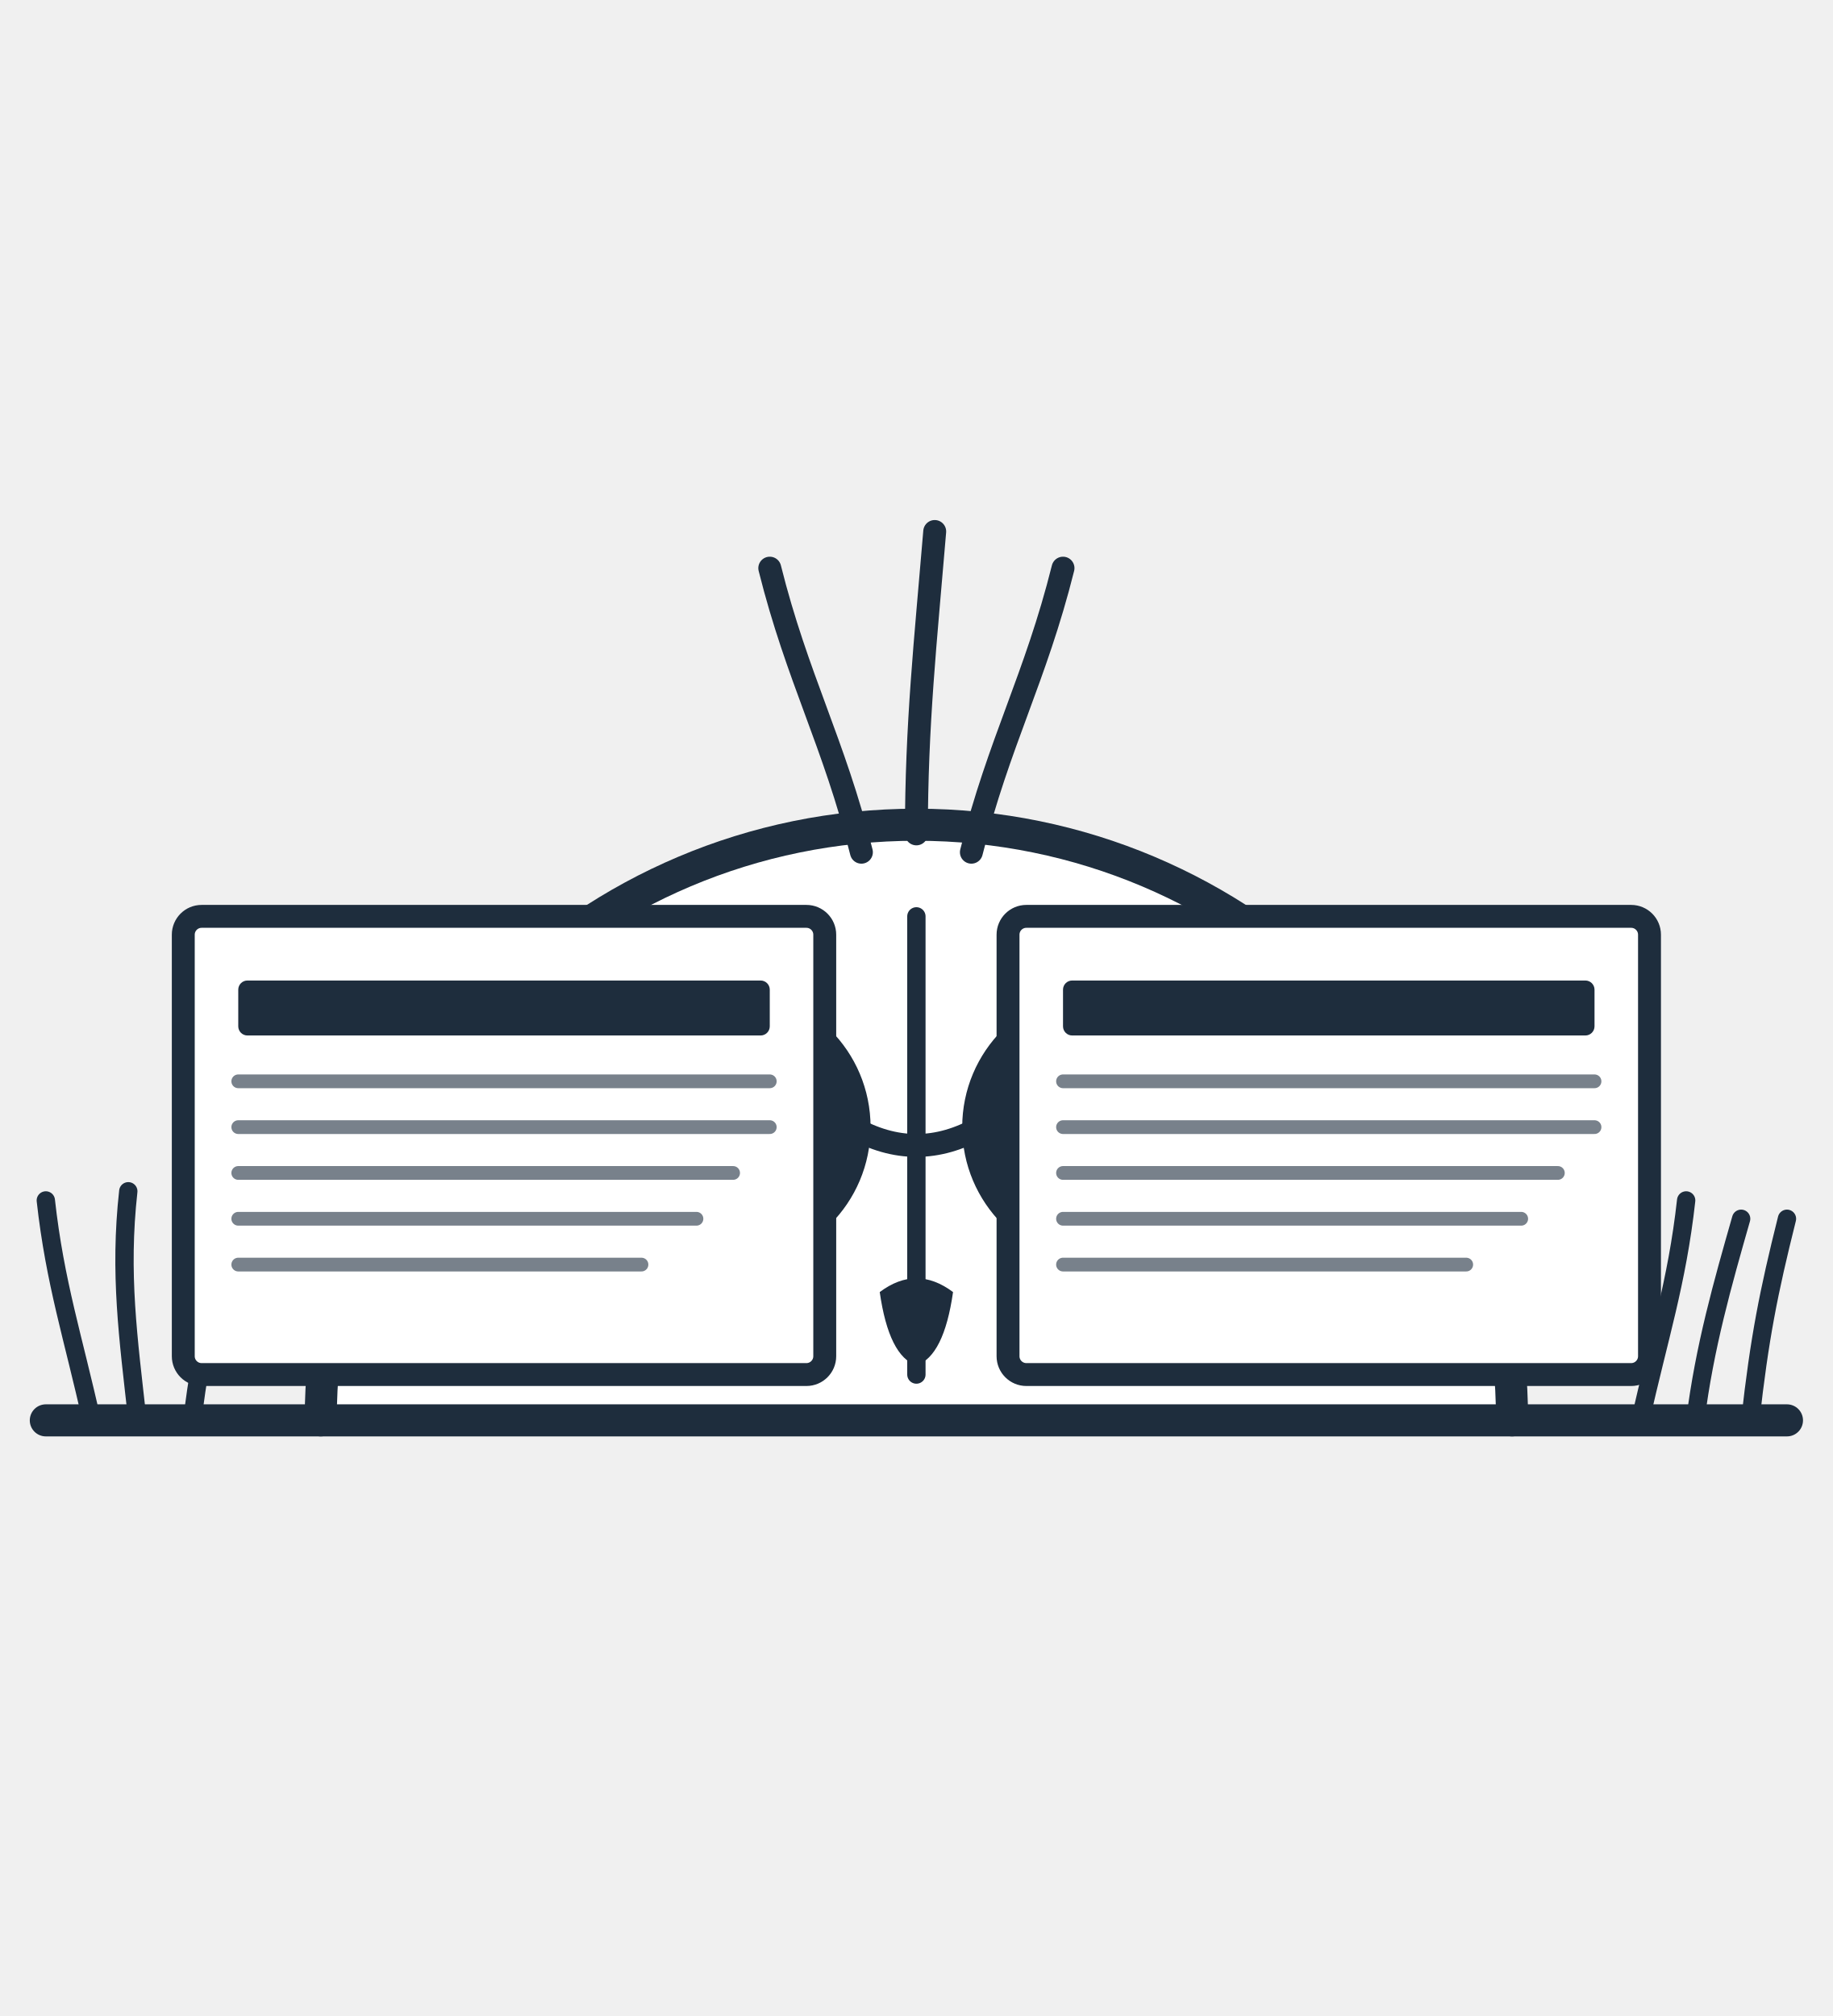
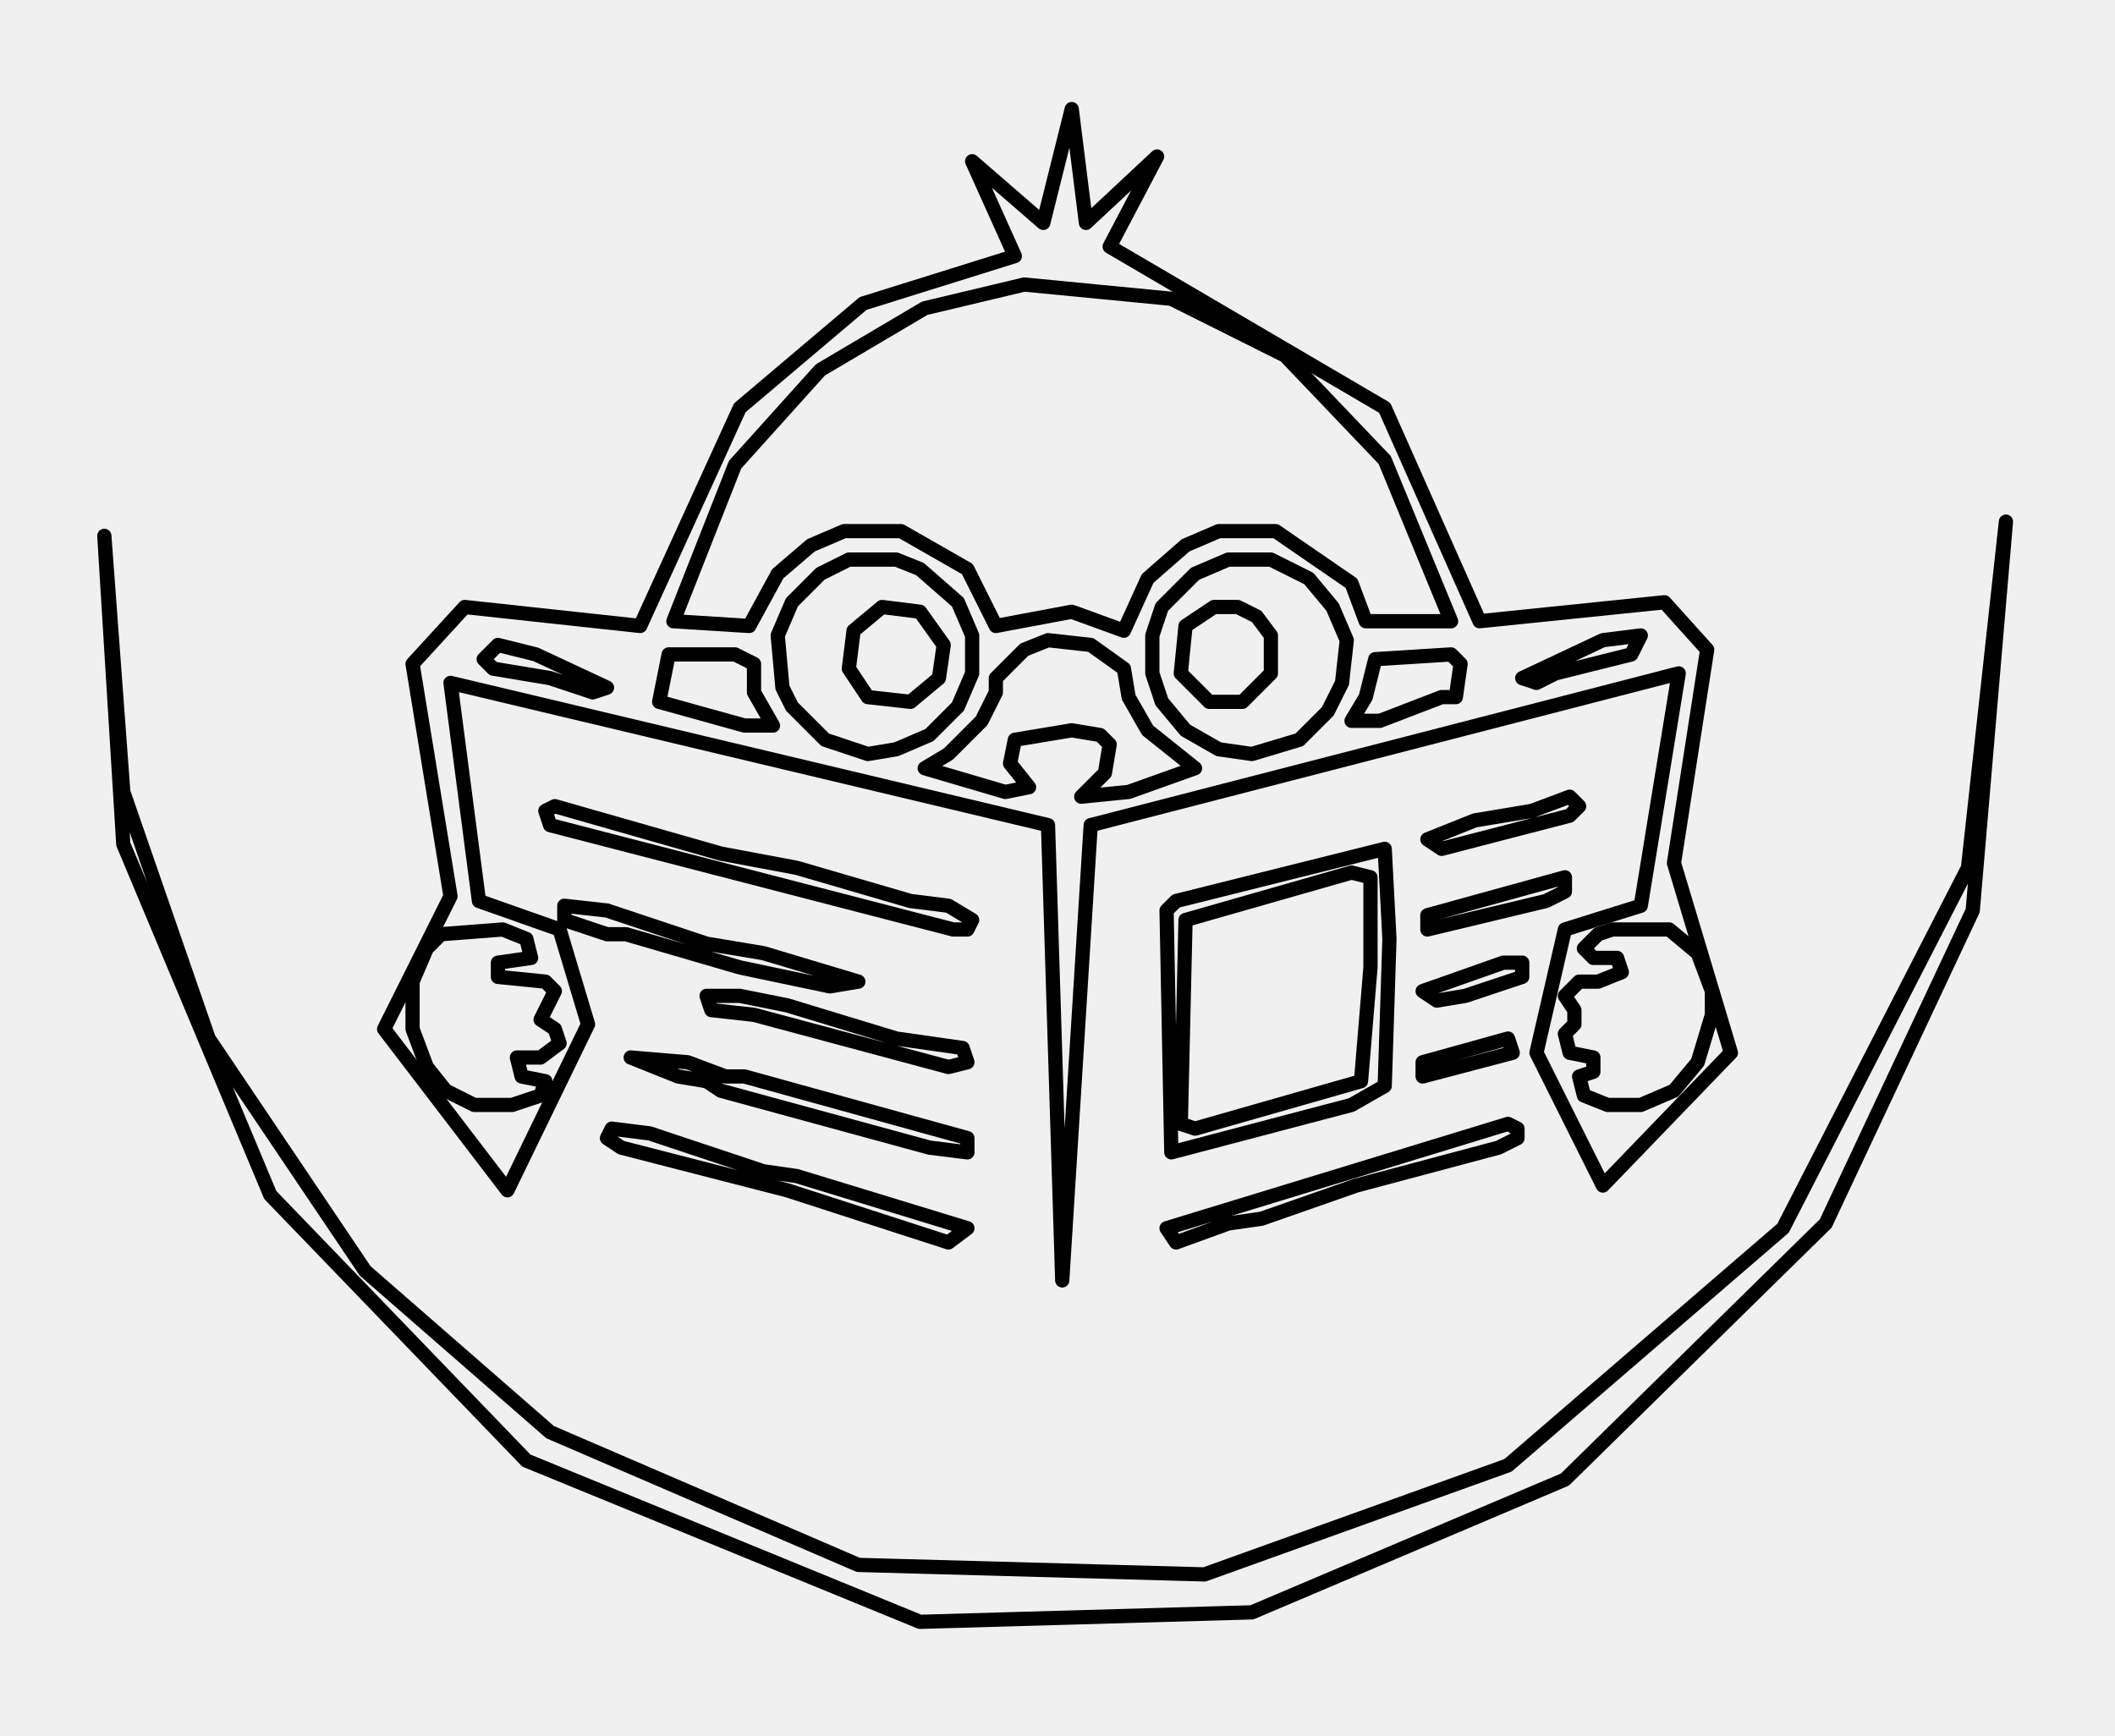
- <svg xmlns="http://www.w3.org/2000/svg" viewBox="0 0 200 220" role="img" aria-label="InsightMole mascot">
-   <g id="mole-base" fill="white" stroke="#1e2d3d" stroke-linecap="round" stroke-linejoin="round">
-     <path d="M35,155 A65,65 0 0 1 165,155" fill="white" stroke-width="3.5" />
-     <path d="M94,93 C91,81 87,74 84,62" fill="none" stroke-width="2.5" />
-     <path d="M100,91 C100,79 101,70 102,58" fill="none" stroke-width="2.5" />
-     <path d="M106,93 C109,81 113,74 116,62" fill="none" stroke-width="2.5" />
-     <circle cx="80" cy="123" r="13" stroke-width="4" />
-     <circle cx="120" cy="123" r="13" stroke-width="4" />
-     <path d="M93,123 Q100,127 107,123" fill="none" stroke-width="2.5" />
-     <line x1="67" y1="123" x2="45" y2="119" stroke-width="2.5" />
-     <line x1="133" y1="123" x2="155" y2="119" stroke-width="2.5" />
-     <circle cx="80" cy="123" r="7" fill="#1e2d3d" stroke="none" />
-     <circle cx="120" cy="123" r="7" fill="#1e2d3d" stroke="none" />
-     <path d="M96,141 Q100,138 104,141 Q103,148 100,149 Q97,148 96,141 Z" fill="#1e2d3d" stroke="none" />
-     <line x1="5" y1="155" x2="195" y2="155" stroke-width="3.5" />
-     <path d="M10,155 C8,146 6,140 5,131" fill="none" stroke-width="2" />
-     <path d="M15,155 C14,146 13,139 14,130" fill="none" stroke-width="2" />
-     <path d="M21,155 C22,146 24,140 26,131" fill="none" stroke-width="2" />
-     <path d="M179,155 C181,146 183,140 184,131" fill="none" stroke-width="2" />
-     <path d="M185,155 C186,147 188,140 190,133" fill="none" stroke-width="2" />
-     <path d="M191,155 C192,146 193,141 195,133" fill="none" stroke-width="2" />
-     <path d="M38,148 L38,140 Q43,129 49,140 Q53,127 59,140 Q63,130 69,140 L69,148 Z" stroke-width="2.5" />
-     <path d="M131,148 L131,140 Q136,130 142,140 Q146,127 152,140 Q156,129 162,140 L162,148 Z" stroke-width="2.5" />
-   </g>
-   <g id="prop" fill="white" stroke="#1e2d3d" stroke-linecap="round" stroke-linejoin="round">
-     <rect x="20" y="100" width="70" height="50" rx="2" stroke-width="2.5" />
-     <rect x="26" y="107" width="58" height="6" rx="1" fill="#1e2d3d" stroke="none" />
-     <line x1="26" y1="118" x2="84" y2="118" stroke-width="1.5" opacity="0.6" />
-     <line x1="26" y1="123" x2="84" y2="123" stroke-width="1.5" opacity="0.6" />
-     <line x1="26" y1="128" x2="80" y2="128" stroke-width="1.5" opacity="0.6" />
-     <line x1="26" y1="133" x2="76" y2="133" stroke-width="1.5" opacity="0.6" />
-     <line x1="26" y1="138" x2="70" y2="138" stroke-width="1.5" opacity="0.6" />
-     <rect x="110" y="100" width="70" height="50" rx="2" stroke-width="2.5" />
-     <rect x="116" y="107" width="58" height="6" rx="1" fill="#1e2d3d" stroke="none" />
-     <line x1="116" y1="118" x2="174" y2="118" stroke-width="1.5" opacity="0.6" />
-     <line x1="116" y1="123" x2="174" y2="123" stroke-width="1.5" opacity="0.6" />
-     <line x1="116" y1="128" x2="170" y2="128" stroke-width="1.5" opacity="0.6" />
-     <line x1="116" y1="133" x2="166" y2="133" stroke-width="1.5" opacity="0.6" />
-     <line x1="116" y1="138" x2="160" y2="138" stroke-width="1.5" opacity="0.6" />
-     <line x1="100" y1="100" x2="100" y2="150" stroke-width="2" />
+ <svg xmlns="http://www.w3.org/2000/svg" viewBox="0 0 446 366">
+   <g fill="none" stroke="#000" stroke-width="3" stroke-linecap="round" stroke-linejoin="round">
+     <path d="M 128.00,240.00 L 131.00,242.00 L 166.00,251.00 L 200.00,262.00 L 204.00,259.00 L 168.00,248.00 L 161.00,247.00 L 137.00,239.00 L 129.00,238.00 Z" />
+     <path d="M 320.00,238.00 L 318.00,237.00 L 246.00,259.00 L 248.00,262.00 L 259.00,258.00 L 266.00,257.00 L 286.00,250.00 L 316.00,242.00 L 320.00,240.00 Z" />
+     <path d="M 133.00,223.00 L 143.00,227.00 L 149.00,228.00 L 152.00,230.00 L 196.00,242.00 L 204.00,243.00 L 204.00,240.00 L 157.00,227.00 L 153.00,227.00 L 145.00,224.00 Z" />
+     <path d="M 318.00,219.00 L 300.00,224.00 L 300.00,227.00 L 319.00,222.00 Z" />
+     <path d="M 149.00,210.00 L 150.00,213.00 L 159.00,214.00 L 200.00,225.00 L 204.00,224.00 L 203.00,221.00 L 189.00,219.00 L 166.00,212.00 L 156.00,210.00 Z" />
+     <path d="M 321.00,203.00 L 317.00,203.00 L 300.00,209.00 L 303.00,211.00 L 309.00,210.00 L 321.00,206.00 Z" />
+     <path d="M 340.00,196.00 L 352.00,196.00 L 358.00,201.00 L 361.00,209.00 L 361.00,214.00 L 358.00,224.00 L 353.00,230.00 L 346.00,233.00 L 339.00,233.00 L 334.00,231.00 L 333.00,227.00 L 336.00,226.00 L 336.00,223.00 L 331.00,222.00 L 330.00,218.00 L 332.00,216.00 L 332.00,213.00 L 330.00,210.00 L 333.00,207.00 L 337.00,207.00 L 342.00,205.00 L 341.00,202.00 L 336.00,202.00 L 334.00,200.00 L 337.00,197.00 Z" />
+     <path d="M 93.00,197.00 L 106.00,196.00 L 111.00,198.00 L 112.00,202.00 L 105.00,203.00 L 105.00,206.00 L 115.00,207.00 L 117.00,209.00 L 114.00,215.00 L 117.00,217.00 L 118.00,220.00 L 114.00,223.00 L 109.00,223.00 L 110.00,227.00 L 115.00,228.00 L 114.00,231.00 L 108.00,233.00 L 100.00,233.00 L 94.00,230.00 L 90.00,225.00 L 87.00,217.00 L 87.00,207.00 L 90.00,200.00 Z" />
+     <path d="M 119.00,191.00 L 119.00,194.00 L 128.00,197.00 L 132.00,197.00 L 156.00,204.00 L 175.00,208.00 L 181.00,207.00 L 161.00,201.00 L 149.00,199.00 L 128.00,192.00 Z" />
+     <path d="M 330.00,185.00 L 301.00,193.00 L 301.00,196.00 L 326.00,190.00 L 330.00,188.00 Z" />
+     <path d="M 289.00,185.00 L 289.00,204.00 L 287.00,228.00 L 252.00,238.00 L 249.00,237.00 L 250.00,194.00 L 285.00,184.00 Z" />
+     <path d="M 292.00,179.00 L 248.00,190.00 L 246.00,192.00 L 247.00,243.00 L 285.00,233.00 L 292.00,229.00 L 293.00,198.00 Z" />
+     <path d="M 115.00,171.00 L 116.00,174.00 L 201.00,196.00 L 204.00,196.00 L 205.00,194.00 L 200.00,191.00 L 192.00,190.00 L 168.00,183.00 L 152.00,180.00 L 117.00,170.00 Z" />
+     <path d="M 333.00,170.00 L 331.00,168.00 L 323.00,171.00 L 311.00,173.00 L 301.00,177.00 L 304.00,179.00 L 331.00,172.00 Z" />
+     <path d="M 308.00,140.00 L 307.00,147.00 L 304.00,147.00 L 291.00,152.00 L 285.00,152.00 L 288.00,147.00 L 290.00,139.00 L 306.00,138.00 Z" />
+     <path d="M 141.00,138.00 L 155.00,138.00 L 159.00,140.00 L 159.00,146.00 L 163.00,153.00 L 157.00,153.00 L 139.00,148.00 Z" />
+     <path d="M 195.00,162.00 L 200.00,159.00 L 207.00,152.00 L 210.00,146.00 L 210.00,143.00 L 216.00,137.00 L 221.00,135.00 L 230.00,136.00 L 237.00,141.00 L 238.00,147.00 L 242.00,154.00 L 252.00,162.00 L 238.00,167.00 L 228.00,168.00 L 233.00,163.00 L 234.00,157.00 L 232.00,155.00 L 226.00,154.00 L 214.00,156.00 L 213.00,161.00 L 217.00,166.00 L 212.00,167.00 Z" />
+     <path d="M 102.00,139.00 L 105.00,136.00 L 113.00,138.00 L 128.00,145.00 L 125.00,146.00 L 116.00,143.00 L 104.00,141.00 Z" />
+     <path d="M 346.00,134.00 L 344.00,138.00 L 328.00,142.00 L 324.00,144.00 L 321.00,143.00 L 338.00,135.00 Z" />
+     <path d="M 256.00,128.00 L 250.00,132.00 L 249.00,142.00 L 255.00,148.00 L 262.00,148.00 L 268.00,142.00 L 268.00,134.00 L 265.00,130.00 L 261.00,128.00 Z" />
+     <path d="M 186.00,128.00 L 180.00,133.00 L 179.00,141.00 L 183.00,147.00 L 192.00,148.00 L 198.00,143.00 L 199.00,136.00 L 194.00,129.00 Z" />
+     <path d="M 259.00,118.00 L 268.00,118.00 L 276.00,122.00 L 281.00,128.00 L 284.00,135.00 L 283.00,144.00 L 280.00,150.00 L 274.00,156.00 L 264.00,159.00 L 257.00,158.00 L 250.00,154.00 L 245.00,148.00 L 243.00,142.00 L 243.00,134.00 L 245.00,128.00 L 252.00,121.00 Z" />
+     <path d="M 179.00,118.00 L 189.00,118.00 L 194.00,120.00 L 202.00,127.00 L 205.00,134.00 L 205.00,142.00 L 202.00,149.00 L 196.00,155.00 L 189.00,158.00 L 183.00,159.00 L 174.00,156.00 L 167.00,149.00 L 165.00,145.00 L 164.00,134.00 L 167.00,127.00 L 173.00,121.00 Z" />
+     <path d="M 423.00,110.00 L 415.00,183.00 L 376.00,259.00 L 318.00,309.00 L 254.00,332.00 L 181.00,330.00 L 116.00,302.00 L 77.00,268.00 L 44.00,219.00 L 26.00,167.00 L 22.00,113.00 L 26.00,178.00 L 57.00,252.00 L 111.00,308.00 L 194.00,342.00 L 264.00,340.00 L 330.00,312.00 L 385.00,258.00 L 416.00,192.00 Z" />
+     <path d="M 142.00,131.00 L 155.00,98.00 L 173.00,78.00 L 195.00,65.00 L 216.00,60.00 L 247.00,63.00 L 271.00,75.00 L 292.00,97.00 L 306.00,131.00 L 288.00,131.00 L 285.00,123.00 L 269.00,112.00 L 257.00,112.00 L 250.00,115.00 L 242.00,122.00 L 237.00,133.00 L 226.00,129.00 L 210.00,132.00 L 204.00,120.00 L 190.00,112.00 L 178.00,112.00 L 171.00,115.00 L 164.00,121.00 L 158.00,132.00 Z" />
+     <path d="M 87.00,140.00 L 95.00,189.00 L 81.00,217.00 L 107.00,251.00 L 124.00,216.00 L 118.00,196.00 L 101.00,190.00 L 95.00,144.00 L 221.00,174.00 L 224.00,270.00 L 230.00,174.00 L 354.00,142.00 L 346.00,191.00 L 330.00,196.00 L 324.00,222.00 L 338.00,250.00 L 365.00,222.00 L 353.00,182.00 L 360.00,137.00 L 351.00,127.00 L 312.00,131.00 L 292.00,86.00 L 234.00,52.00 L 244.00,33.00 L 229.00,47.00 L 226.00,23.00 L 220.00,47.00 L 205.00,34.00 L 214.00,54.00 L 182.00,64.00 L 156.00,86.00 L 135.00,132.00 L 98.00,128.00 Z" />
  </g>
</svg>
